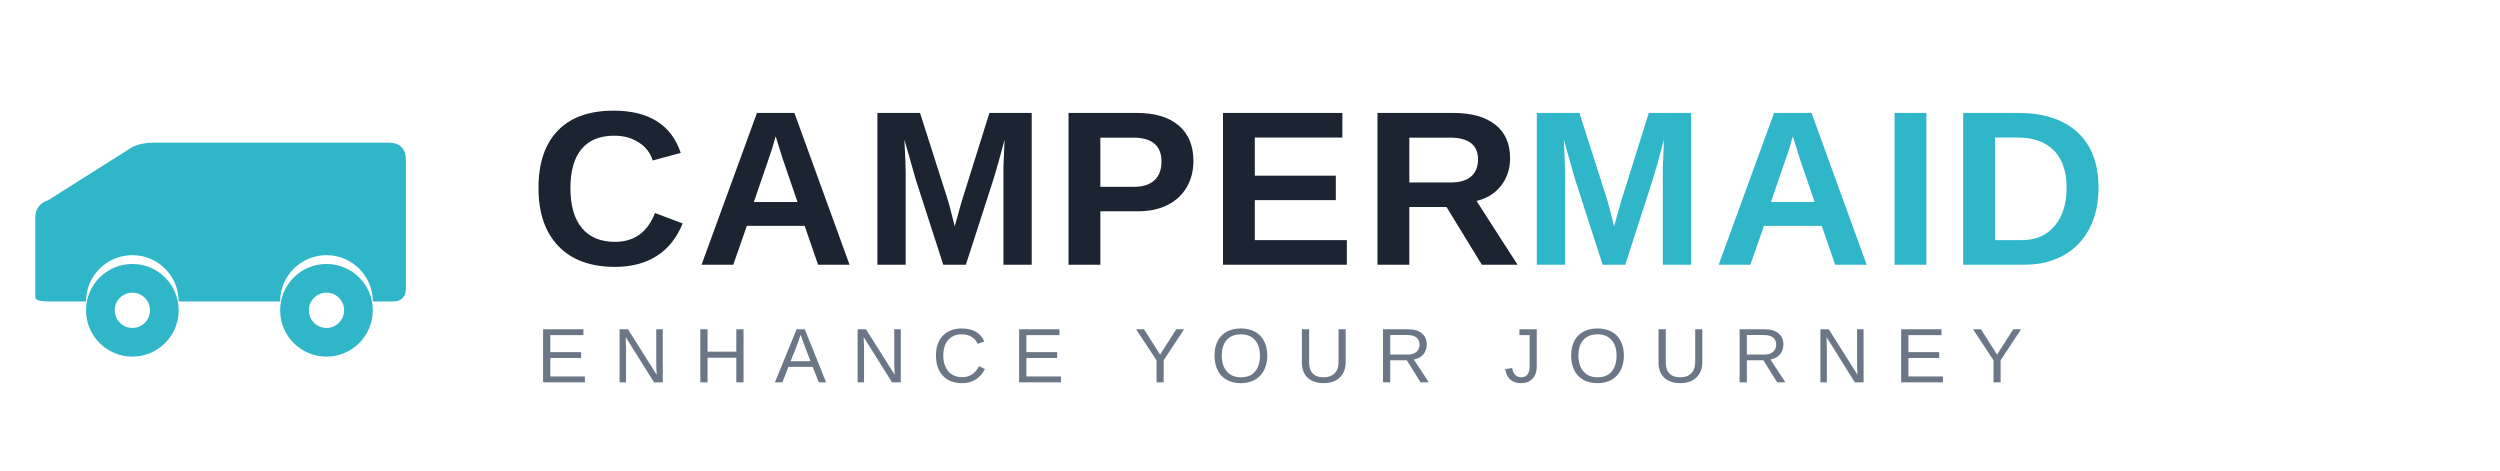
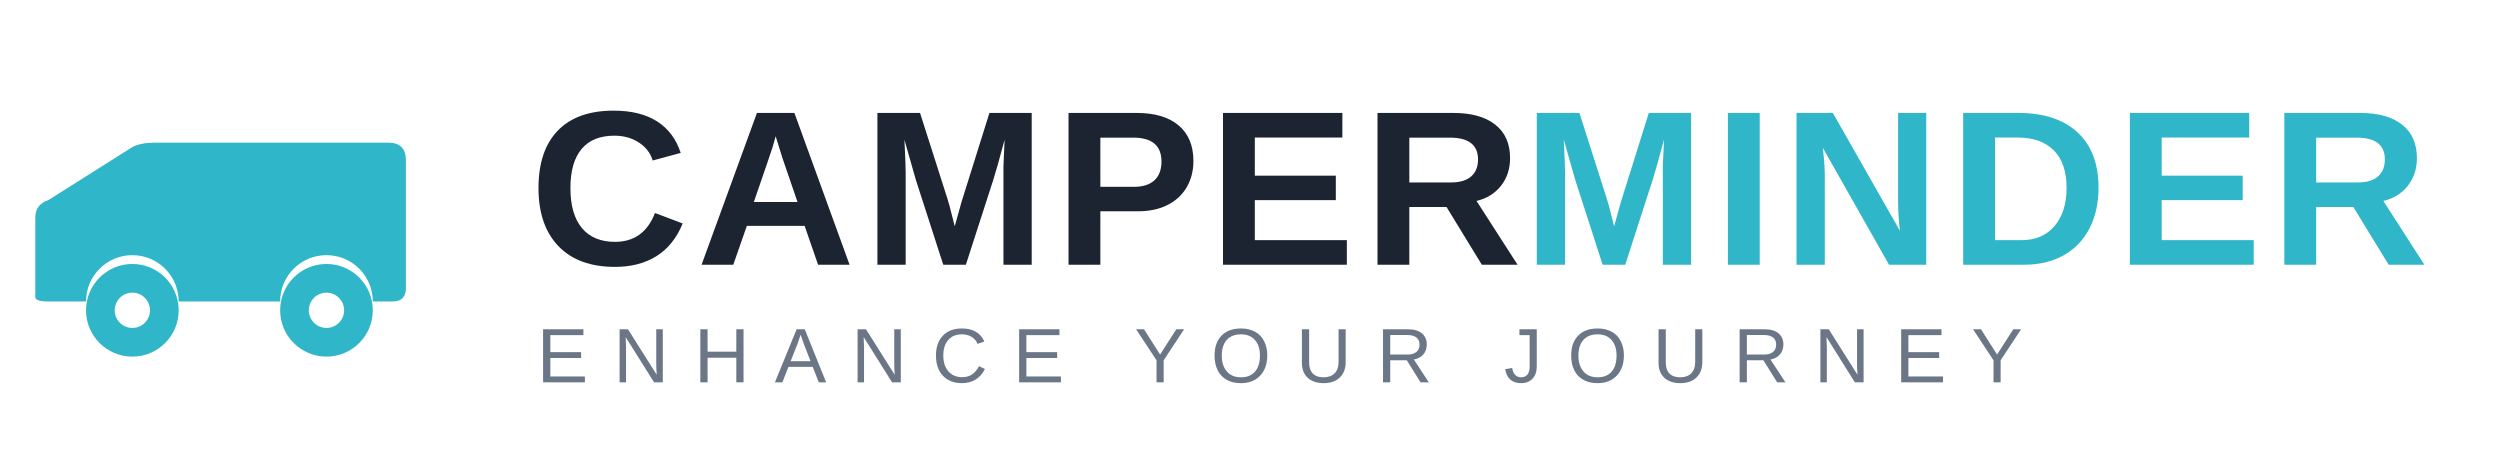
<svg xmlns="http://www.w3.org/2000/svg" viewBox="0 0 340 64" width="100%" height="100%">
  <g transform="translate(0 2) scale(0.6)">
    <path fill="#2fb6c9" fill-rule="evenodd" d="       M8 64 L8 46 Q8 43 11 42 L30 30 Q32 29 35 29 L88 29 Q92 29 92 33 L92 62       Q92 65 89 65 L84.5 65 A10.5 10.5 0 0 0 63.5 65 L40.5 65       A10.5 10.5 0 0 0 19.5 65 L11 65 Q8 65 8 64 Z       M30 56.5 A10.5 10.5 0 1 1 30 77.5 A10.5 10.5 0 1 1 30 56.5 Z       M30 63 A4 4 0 1 0 30 71 A4 4 0 1 0 30 63 Z       M74 56.5 A10.5 10.5 0 1 1 74 77.5 A10.5 10.5 0 1 1 74 56.5 Z       M74 63 A4 4 0 1 0 74 71 A4 4 0 1 0 74 63 Z" />
  </g>
-   <text x="72" y="36" font-family="Bahnschrift, 'DIN Alternate', 'Segoe UI', Arial" font-weight="600" font-size="30" letter-spacing="1" fill="#1b2430">CAMPER<tspan fill="#2fb6c9">MAID</tspan>
+   <text x="72" y="36" font-family="Bahnschrift, 'DIN Alternate', 'Segoe UI', Arial" font-weight="600" font-size="30" letter-spacing="1" fill="#1b2430">CAMPER<tspan fill="#2fb6c9">MINDER</tspan>
  </text>
  <text x="73" y="52" font-family="Bahnschrift, 'DIN Alternate', 'Segoe UI', Arial" font-weight="400" font-size="10.5" letter-spacing="3.4" fill="#6b7787">ENHANCE YOUR JOURNEY</text>
</svg>
